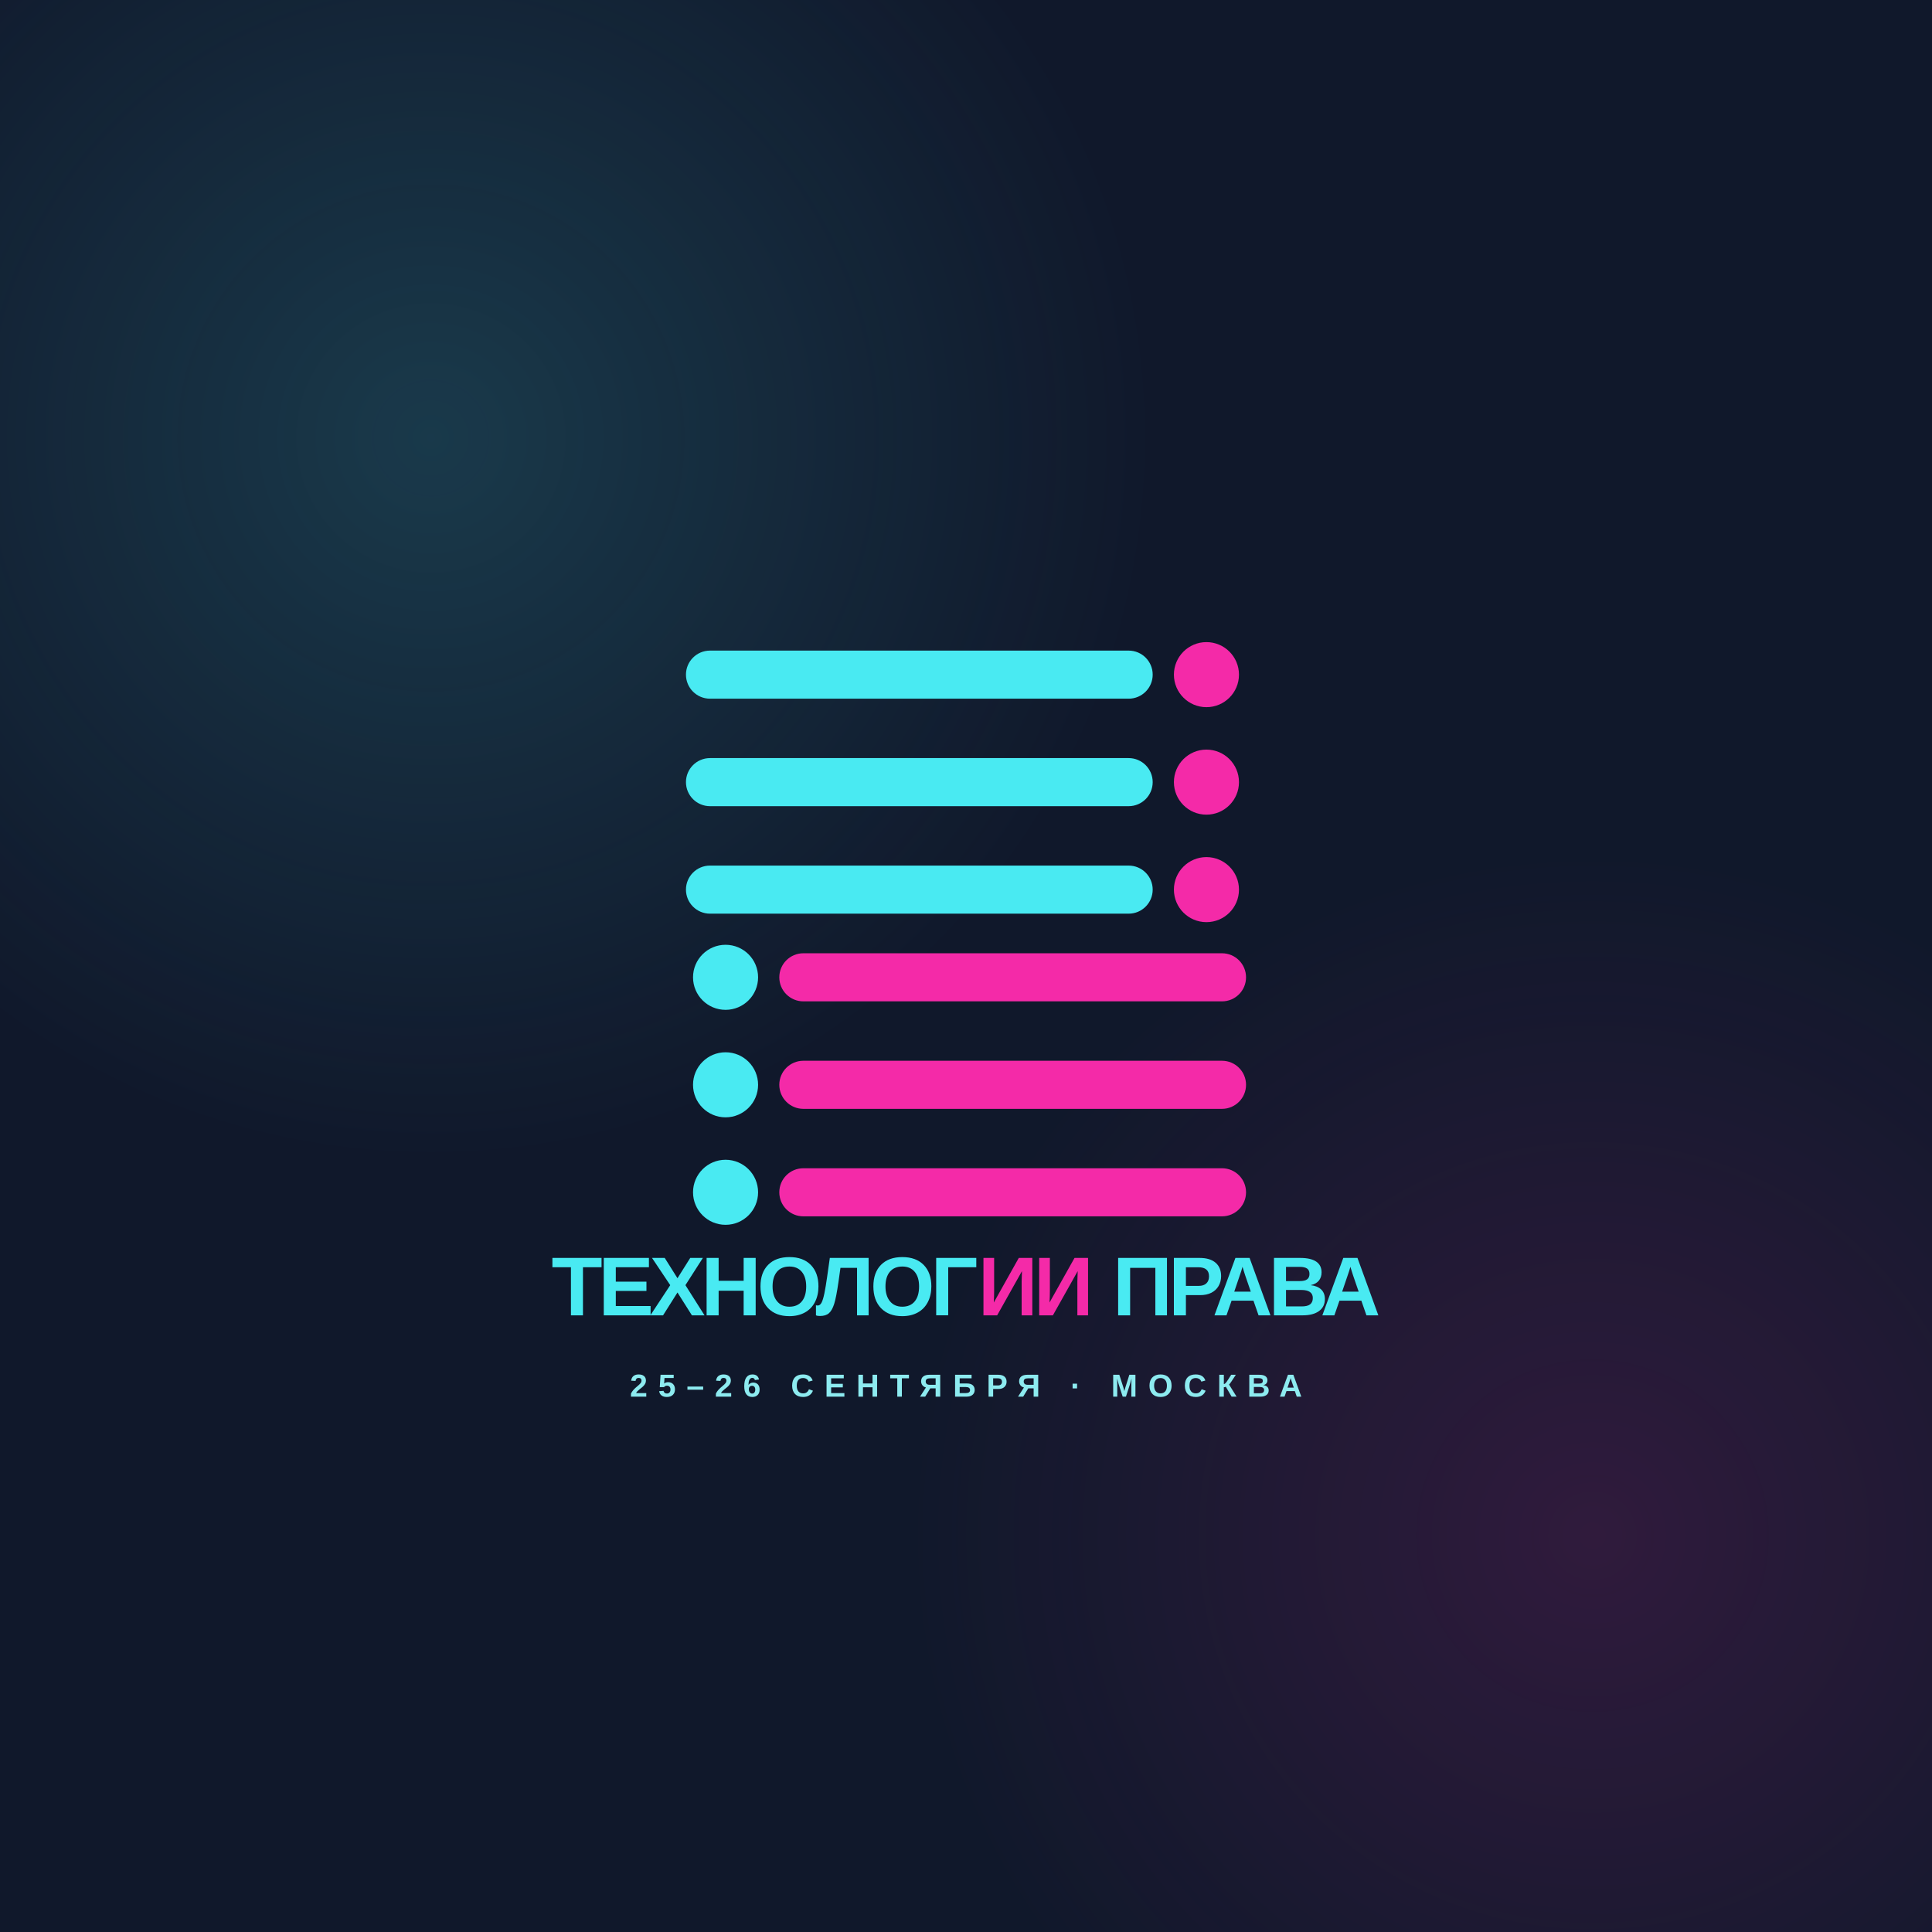
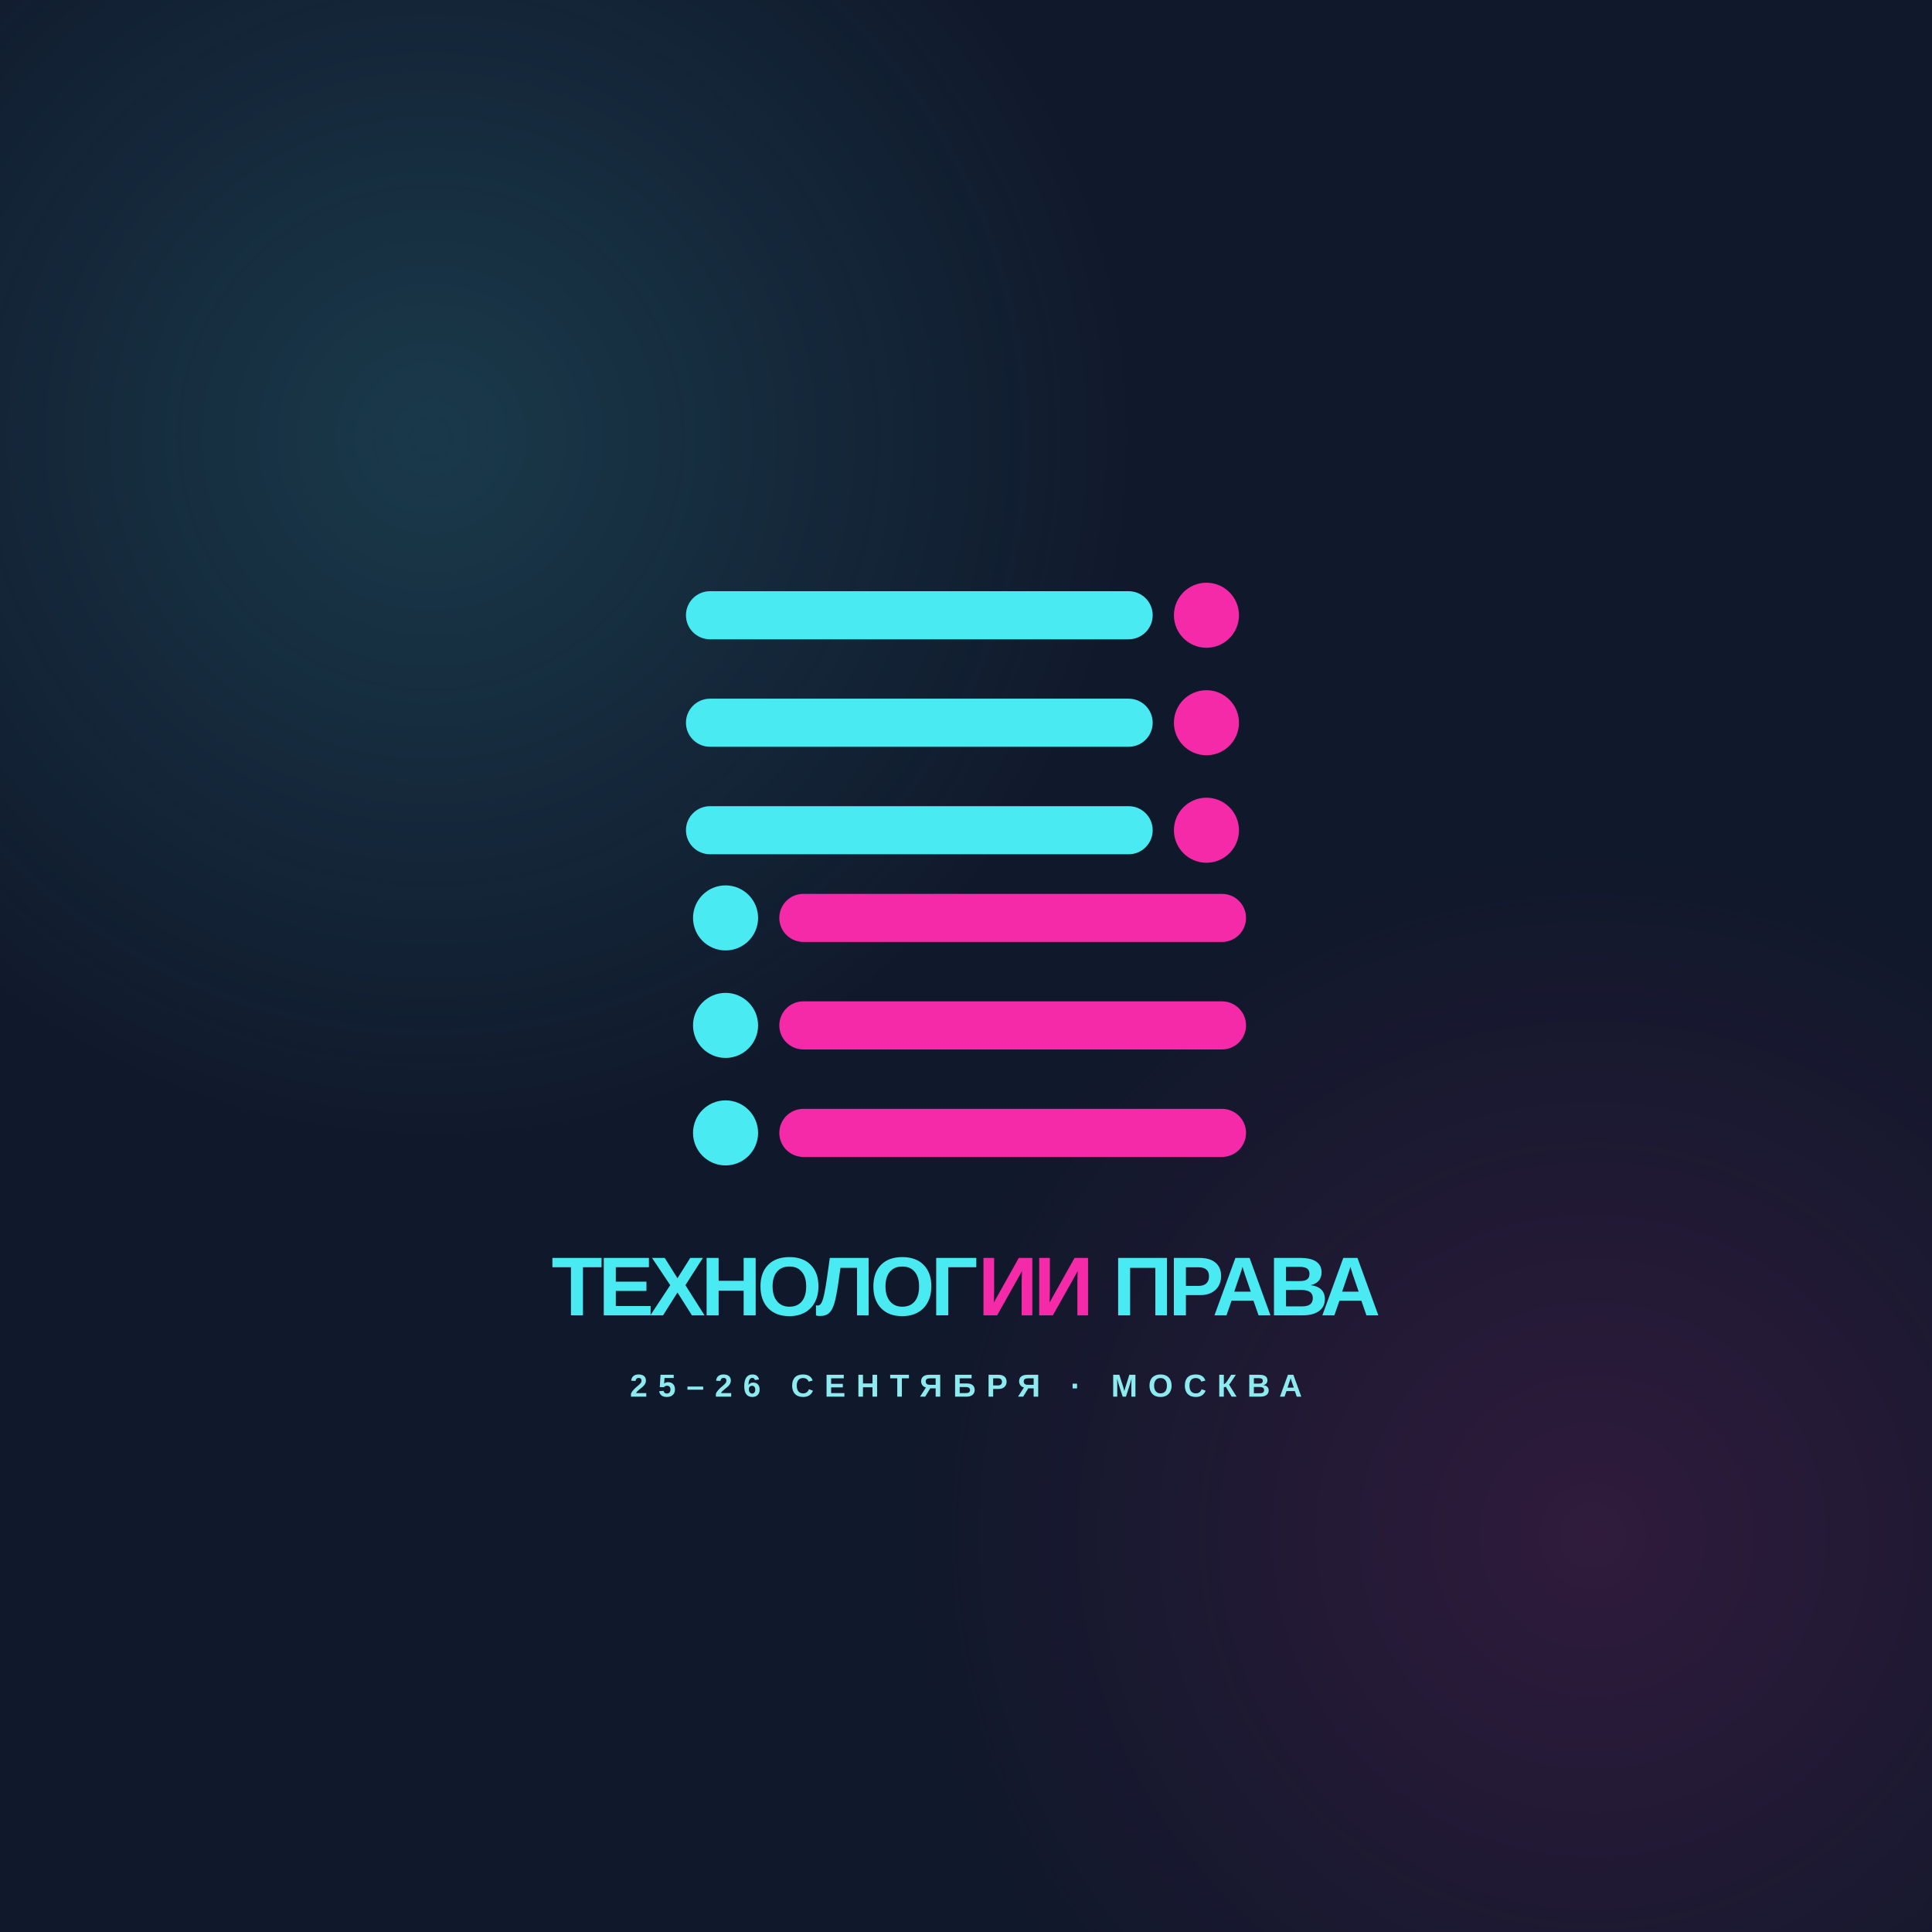
<svg xmlns="http://www.w3.org/2000/svg" viewBox="0 0 2732 2732">
  <defs>
    <linearGradient id="bg" x1="0" y1="0" x2="2732" y2="2732">
      <stop stop-color="#10182b" />
      <stop offset="1" stop-color="#050813" />
    </linearGradient>
    <radialGradient id="a">
      <stop stop-color="#49eaf2" stop-opacity=".16" />
      <stop offset="1" stop-color="#49eaf2" stop-opacity="0" />
    </radialGradient>
    <radialGradient id="b">
      <stop stop-color="#f42aa8" stop-opacity=".14" />
      <stop offset="1" stop-color="#f42aa8" stop-opacity="0" />
    </radialGradient>
  </defs>
  <rect width="2732" height="2732" fill="url(#bg)" />
  <circle cx="610" cy="620" r="1020" fill="url(#a)" />
  <circle cx="2250" cy="2170" r="960" fill="url(#b)" />
  <g transform="translate(854 730) scale(2)">
    <g fill="#49eaf2">
-       <rect x="58" y="95" width="330" height="34" rx="17" />
-       <rect x="58" y="171" width="330" height="34" rx="17" />
-       <rect x="58" y="247" width="330" height="34" rx="17" />
-       <circle cx="86" cy="326" r="23" />
-       <circle cx="86" cy="402" r="23" />
-       <circle cx="86" cy="478" r="23" />
+       <rect x="58" y="53" width="330" height="34" rx="17" />
+       <rect x="58" y="129" width="330" height="34" rx="17" />
+       <rect x="58" y="205" width="330" height="34" rx="17" />
+       <circle cx="86" cy="284" r="23" />
+       <circle cx="86" cy="360" r="23" />
+       <circle cx="86" cy="436" r="23" />
    </g>
    <g fill="#f42aa8">
-       <circle cx="426" cy="112" r="23" />
-       <circle cx="426" cy="188" r="23" />
-       <circle cx="426" cy="264" r="23" />
-       <rect x="124" y="309" width="330" height="34" rx="17" />
-       <rect x="124" y="385" width="330" height="34" rx="17" />
-       <rect x="124" y="461" width="330" height="34" rx="17" />
+       <circle cx="426" cy="70" r="23" />
+       <circle cx="426" cy="146" r="23" />
+       <circle cx="426" cy="222" r="23" />
+       <rect x="124" y="267" width="330" height="34" rx="17" />
+       <rect x="124" y="343" width="330" height="34" rx="17" />
+       <rect x="124" y="419" width="330" height="34" rx="17" />
    </g>
  </g>
  <text x="1366" y="1860" text-anchor="middle" fill="#49eaf2" font-family="Arial, sans-serif" font-size="118" font-weight="900" letter-spacing="-6">ТЕХНОЛОГ<tspan fill="#f42aa8">ИИ</tspan> ПРАВА</text>
  <text x="1366" y="1975" text-anchor="middle" fill="#8debf0" font-family="Arial, sans-serif" font-size="45" font-weight="600" letter-spacing="15">25–26 СЕНТЯБРЯ · МОСКВА</text>
</svg>
